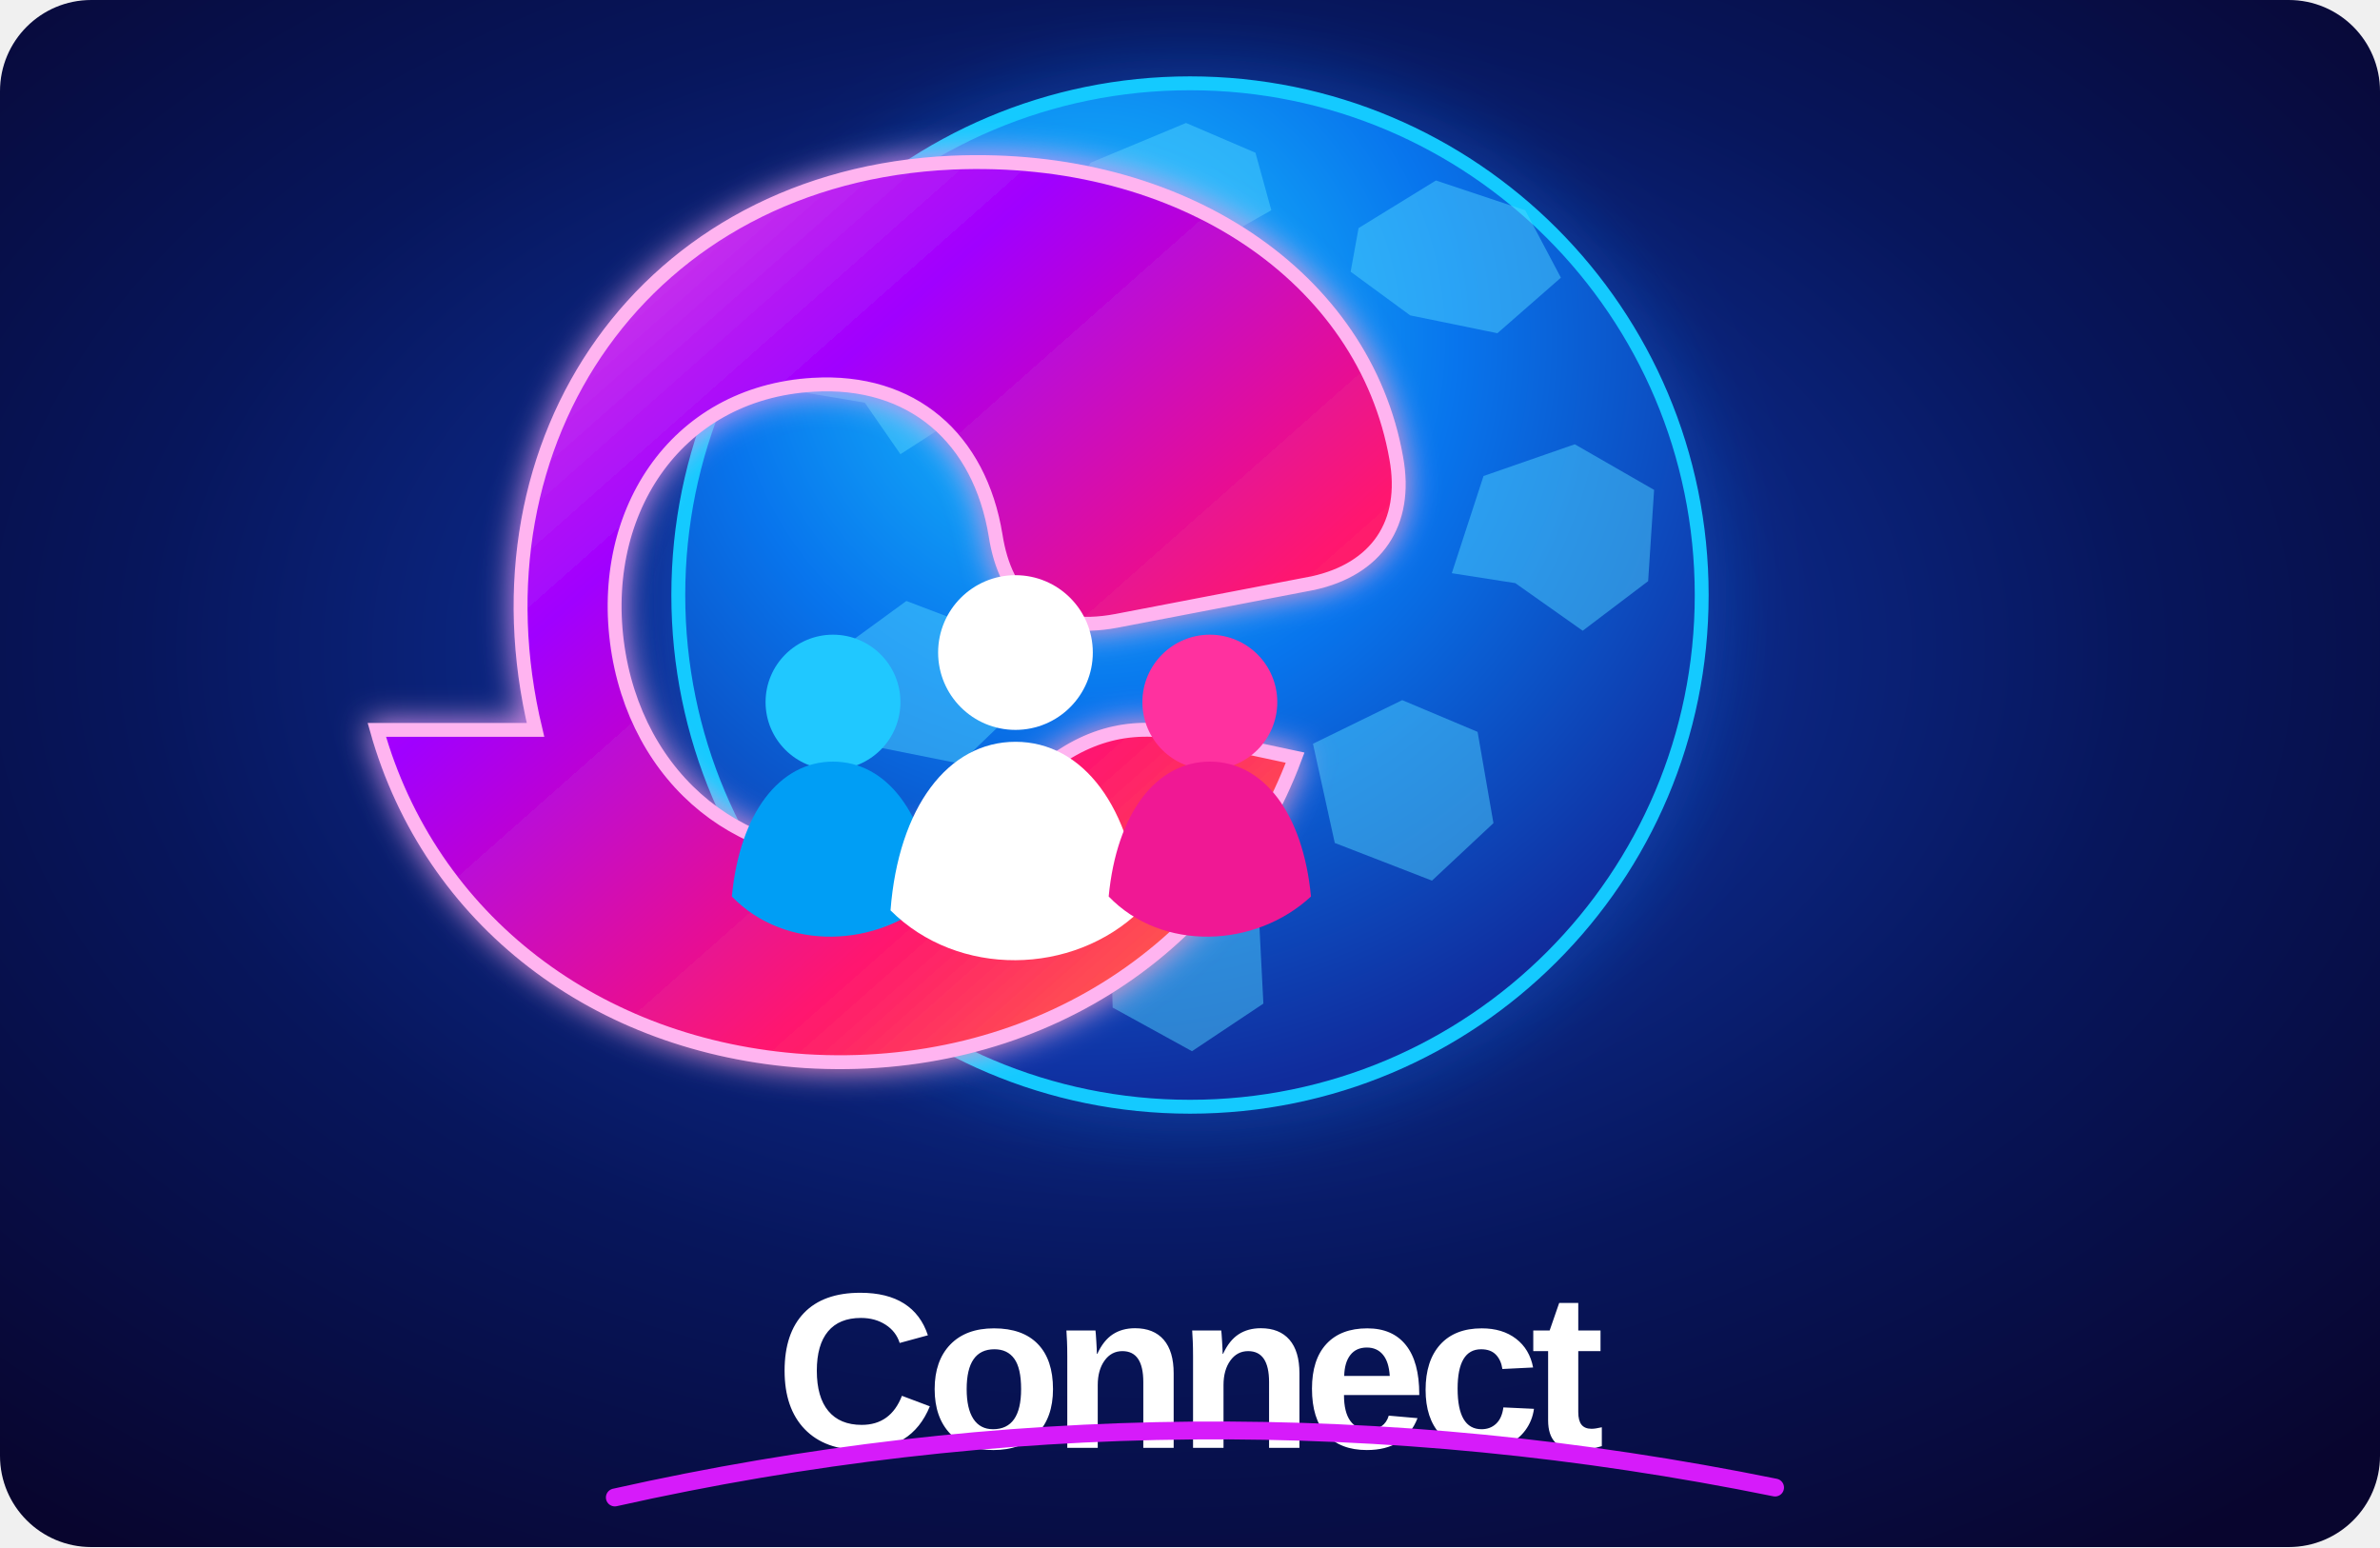
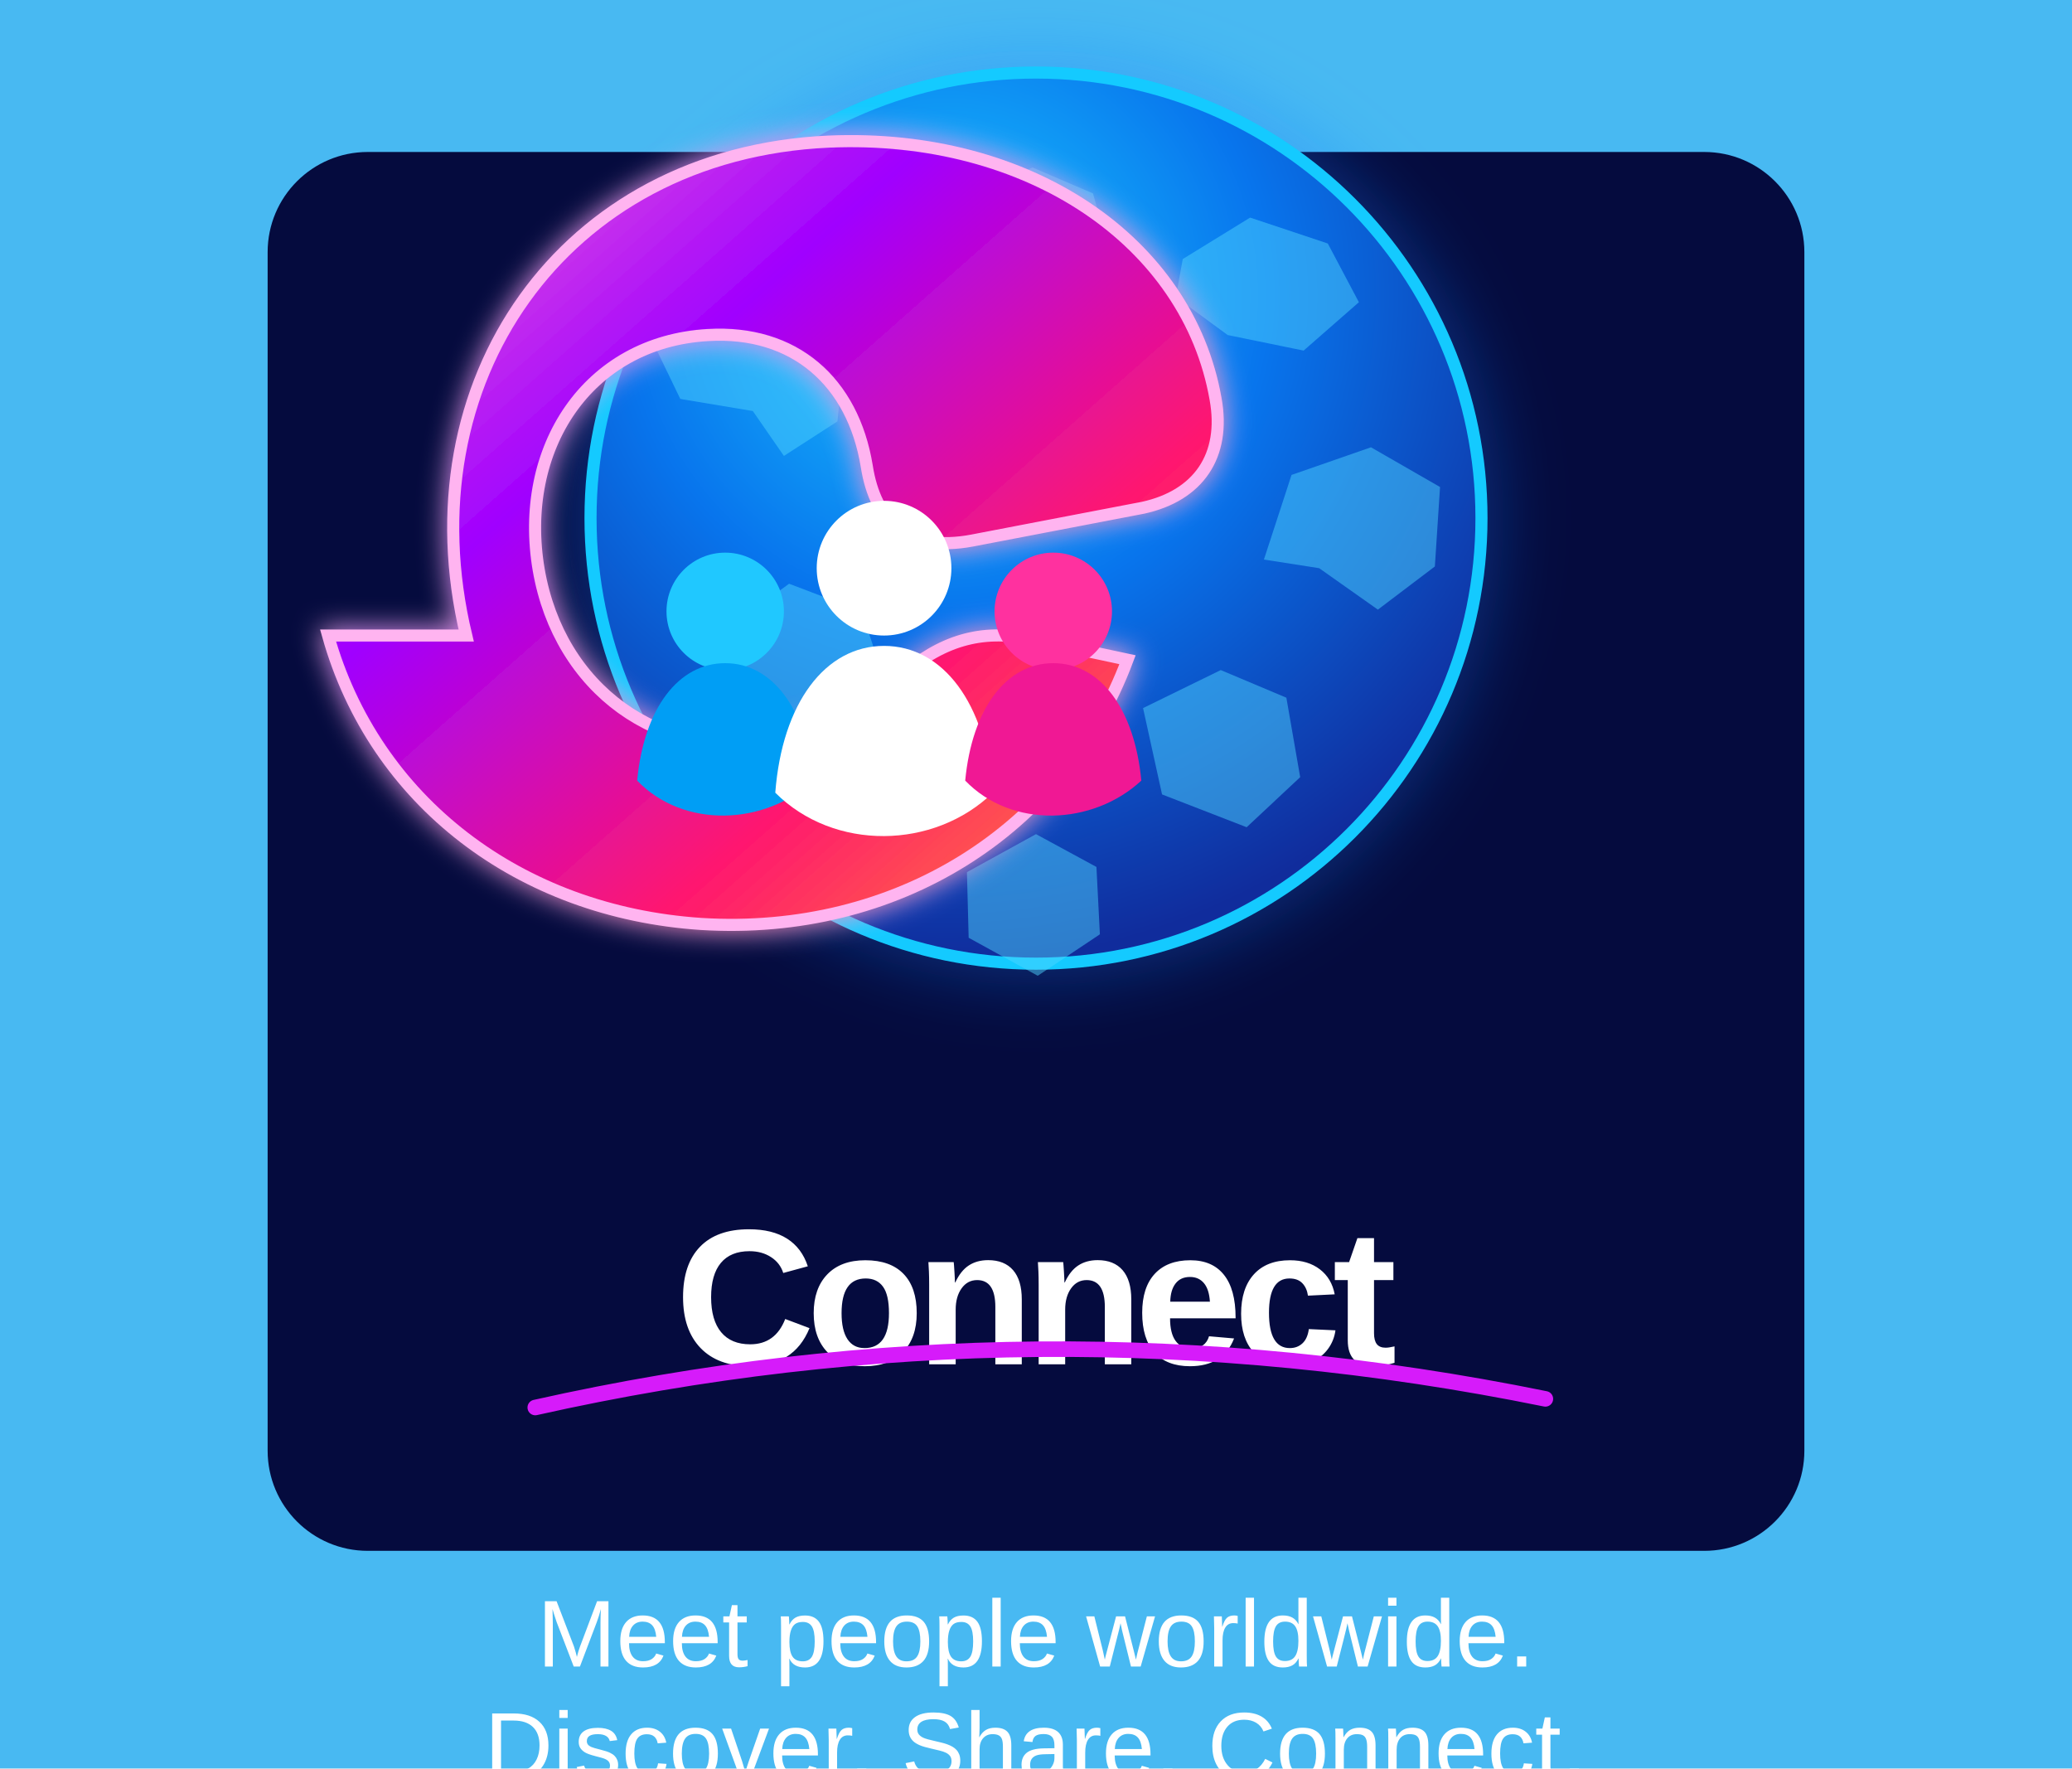
- <svg xmlns="http://www.w3.org/2000/svg" viewBox="0 0 1200 780" role="img" aria-labelledby="title desc">
+ <svg xmlns="http://www.w3.org/2000/svg" viewBox="0 0 1200 1024" role="img" aria-labelledby="title desc">
  <defs>
    <radialGradient id="bg" cx="48%" cy="42%" r="72%">
      <stop stop-color="#123fbd" />
      <stop offset=".58" stop-color="#07165c" />
      <stop offset="1" stop-color="#08052e" />
    </radialGradient>
    <radialGradient id="globe" cx="40%" cy="25%" r="75%">
      <stop stop-color="#19c9ff" />
      <stop offset=".48" stop-color="#0875ed" />
      <stop offset="1" stop-color="#102c9c" />
    </radialGradient>
    <linearGradient id="c" x1="0" y1="0" x2="1" y2="1">
      <stop stop-color="#ff79d1" />
      <stop offset=".34" stop-color="#a000ff" />
      <stop offset=".68" stop-color="#ff176f" />
      <stop offset="1" stop-color="#ff9d27" />
    </linearGradient>
    <filter id="shadow" x="-30%" y="-30%" width="160%" height="160%">
      <feGaussianBlur stdDeviation="18" />
    </filter>
    <filter id="glow" x="-40%" y="-40%" width="180%" height="180%">
      <feGaussianBlur stdDeviation="8" result="b" />
      <feMerge>
        <feMergeNode in="b" />
        <feMergeNode in="SourceGraphic" />
      </feMerge>
    </filter>
    <clipPath id="globeClip">
      <circle cx="600" cy="300" r="258" />
    </clipPath>
  </defs>
-   <rect width="1200" height="780" rx="46" fill="url(#bg)" />
+   <rect width="1200" height="1024" fill="#48b9f2" />
+   <rect x="155" y="88" width="890" height="810" rx="58" fill="#050b3e" />
  <circle cx="600" cy="300" r="270" fill="#087aff" opacity=".28" filter="url(#shadow)" />
  <circle cx="600" cy="300" r="258" fill="url(#globe)" stroke="#14caff" stroke-width="7" />
-   <g clip-path="url(#globeClip)" fill="#50d6ff" opacity=".48">
+   <g transform="translate(0 35)" clip-path="url(#globeClip)" fill="#50d6ff" opacity=".48">
    <path d="M402 130l44-33 45 13 20 35-22 26-4 38-31 20-18-26-42-7-14-29zM550 82l48-20 35 15 8 29-30 17-4 32-35 11-29-32-24-8zM685 115l39-24 45 15 18 34-32 28-44-9-30-22zM748 240l46-16 40 23-3 46-33 25-34-24-32-5zM420 330l37-27 42 16 13 39-28 27-40-8zM662 375l45-22 38 16 8 46-31 29-49-19zM560 470l40-22 35 19 2 39-36 24-40-22z" />
  </g>
  <path d="M270 368C235 222 325 89 480 82c116-5 208 58 224 149 6 33-10 56-42 63l-99 19c-37 7-56-11-61-43-8-49-42-79-92-76-70 4-110 66-98 136 12 69 70 111 137 99 27-5 51-18 72-37 24-21 47-28 76-22l56 12c-37 99-134 160-247 153-105-7-189-71-216-167z" fill="url(#c)" stroke="#ffb4f0" stroke-width="7" filter="url(#glow)" />
  <g transform="translate(360 282)">
    <circle cx="60" cy="72" r="34" fill="#20c8ff" />
    <path d="M9 170c4-42 24-68 51-68s47 26 51 68c-28 26-75 28-102 0z" fill="#009ef5" />
    <circle cx="152" cy="47" r="39" fill="#fff" />
    <path d="M89 177c4-52 29-85 63-85s59 33 63 85c-34 33-92 34-126 0z" fill="#fff" />
    <circle cx="250" cy="72" r="34" fill="#ff319f" />
    <path d="M199 170c4-42 24-68 51-68s47 26 51 68c-28 26-75 28-102 0z" fill="#f01894" />
  </g>
-   <text x="600" y="730" text-anchor="middle" font-family="Arial,Helvetica,sans-serif" font-size="112" font-weight="800" letter-spacing="-5" fill="#fff">Connect</text>
-   <path d="M310 755Q600 690 895 750" fill="none" stroke="#d61bfa" stroke-width="9" stroke-linecap="round" />
+   <text x="600" y="790" text-anchor="middle" font-family="Arial,Helvetica,sans-serif" font-size="112" font-weight="800" letter-spacing="-5" fill="#fff">Connect</text>
+   <path d="M310 815Q600 750 895 810" fill="none" stroke="#d61bfa" stroke-width="9" stroke-linecap="round" />
+   <text x="600" y="965" text-anchor="middle" font-family="Arial,Helvetica,sans-serif" font-size="55" font-weight="500" fill="#fff">Meet people worldwide.</text>
+   <text x="600" y="1030" text-anchor="middle" font-family="Arial,Helvetica,sans-serif" font-size="55" font-weight="500" fill="#fff">Discover. Share. Connect.</text>
</svg>
